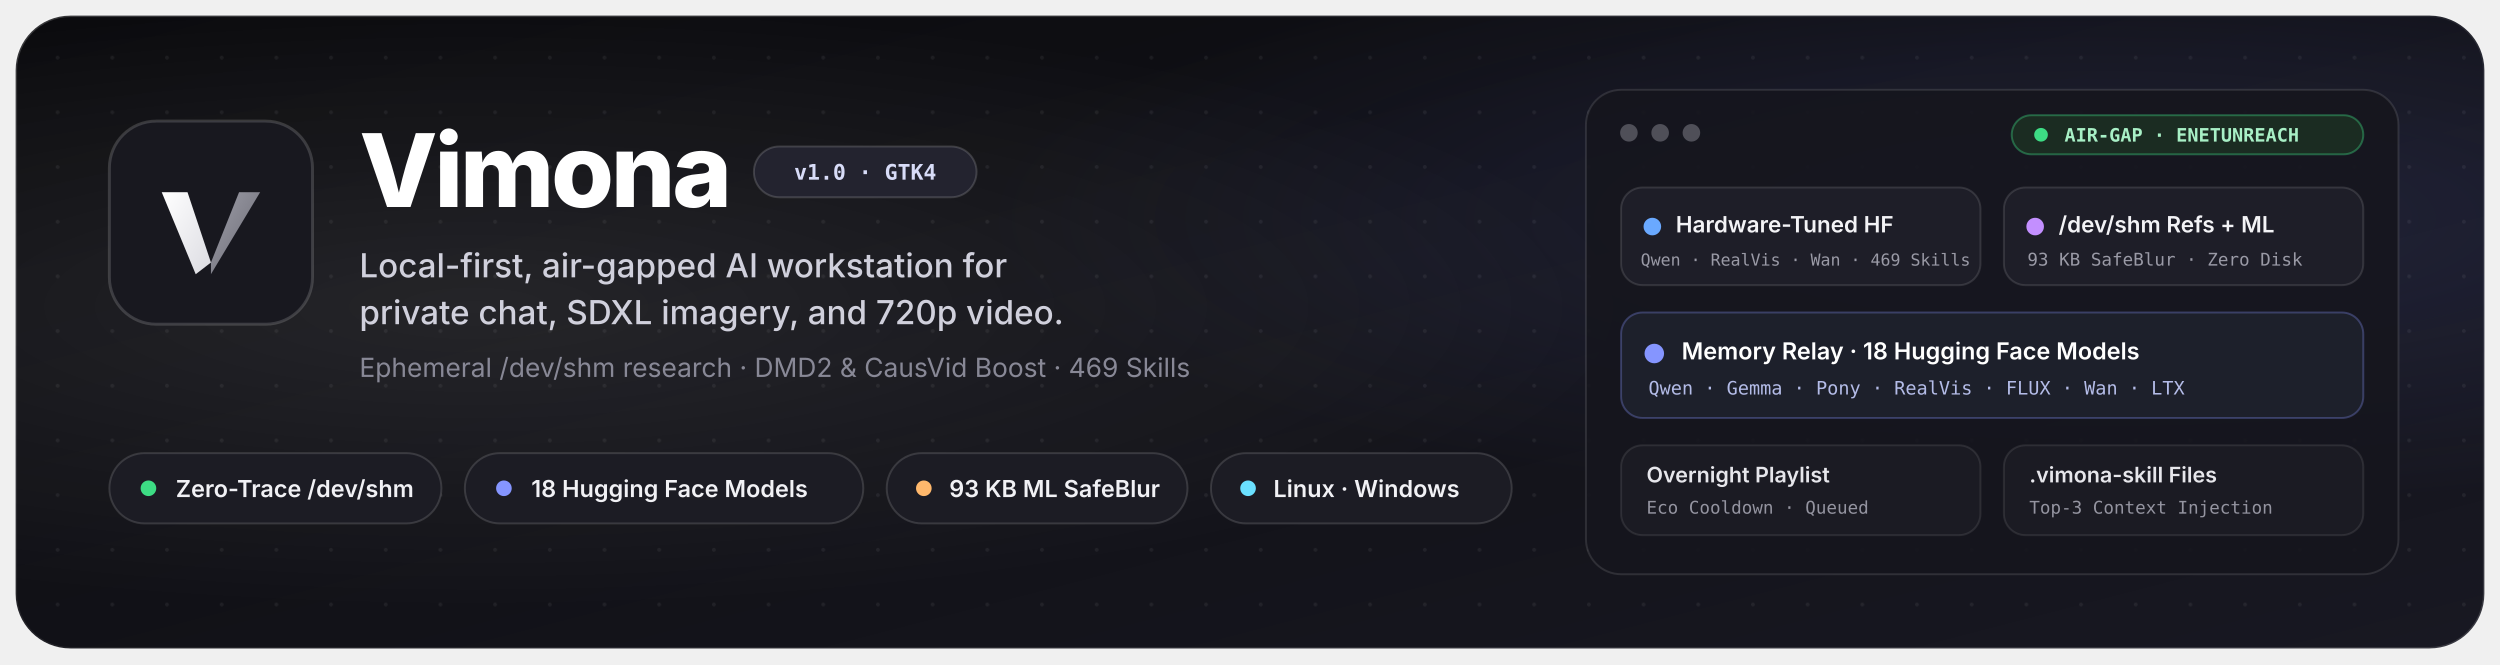
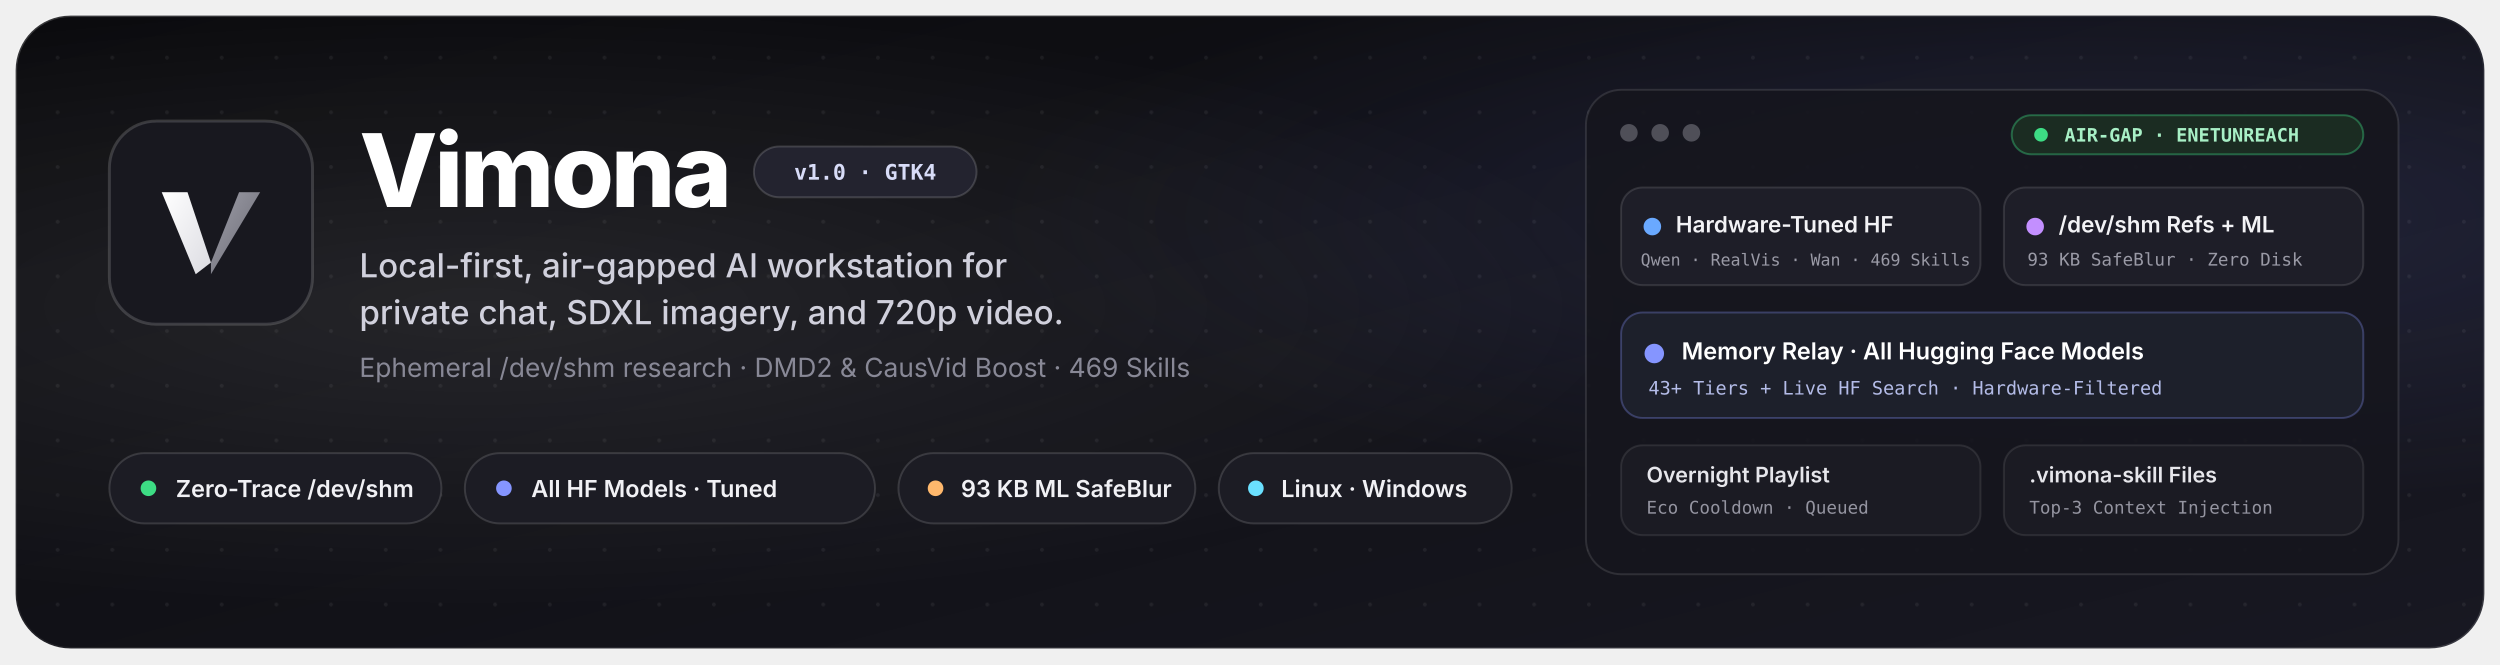
<svg xmlns="http://www.w3.org/2000/svg" viewBox="0 0 1280 340" width="1280" height="340" role="img" aria-label="Vimona — Local-First Air-Gapped AI Workstation">
  <defs>
    <linearGradient id="bg-dark" x1="0%" y1="0%" x2="100%" y2="100%">
      <stop offset="0%" stop-color="#0b0b0e" />
      <stop offset="55%" stop-color="#121218" />
      <stop offset="100%" stop-color="#181822" />
    </linearGradient>
    <radialGradient id="glow-a" cx="18%" cy="46%" r="48%">
      <stop offset="0%" stop-color="#ffffff" stop-opacity="0.09" />
      <stop offset="100%" stop-color="#ffffff" stop-opacity="0" />
    </radialGradient>
    <radialGradient id="glow-b" cx="85%" cy="32%" r="46%">
      <stop offset="0%" stop-color="#7c8aff" stop-opacity="0.14" />
      <stop offset="100%" stop-color="#7c8aff" stop-opacity="0" />
    </radialGradient>
    <linearGradient id="stroke-card" x1="0%" y1="0%" x2="100%" y2="100%">
      <stop offset="0%" stop-color="#ffffff" stop-opacity="0.18" />
      <stop offset="50%" stop-color="#ffffff" stop-opacity="0.07" />
      <stop offset="100%" stop-color="#ffffff" stop-opacity="0.14" />
    </linearGradient>
    <linearGradient id="v-left" x1="0%" y1="0%" x2="100%" y2="100%">
      <stop offset="0%" stop-color="#ffffff" />
      <stop offset="100%" stop-color="#dcdce2" />
    </linearGradient>
    <linearGradient id="v-right" x1="0%" y1="0%" x2="100%" y2="100%">
      <stop offset="0%" stop-color="#9e9ea8" />
      <stop offset="100%" stop-color="#696973" />
    </linearGradient>
    <pattern id="dots-dark" width="28" height="28" patternUnits="userSpaceOnUse">
      <circle cx="1.5" cy="1.5" r="1" fill="#ffffff" fill-opacity="0.06" />
    </pattern>
  </defs>
  <rect x="8" y="8" width="1264" height="324" rx="28" fill="url(#bg-dark)" stroke="url(#stroke-card)" stroke-width="1.5" />
  <rect x="8" y="8" width="1264" height="324" rx="28" fill="url(#dots-dark)" />
  <rect x="8" y="8" width="1264" height="324" rx="28" fill="url(#glow-a)" />
  <rect x="8" y="8" width="1264" height="324" rx="28" fill="url(#glow-b)" />
  <g transform="translate(812, 46)">
    <rect x="0" y="0" width="416" height="248" rx="18" fill="#16161d" fill-opacity="0.90" stroke="#ffffff" stroke-opacity="0.11" />
    <circle cx="22" cy="22" r="4.5" fill="#4f4f58" />
    <circle cx="38" cy="22" r="4.5" fill="#4f4f58" />
    <circle cx="54" cy="22" r="4.5" fill="#4f4f58" />
    <rect x="218" y="13" width="180" height="20" rx="10" fill="#1b2c22" stroke="#3ddc84" stroke-opacity="0.38" />
    <circle cx="233" cy="23" r="3.5" fill="#3ddc84" />
    <text x="245" y="26.5" font-family="ui-monospace, SFMono-Regular, Menlo, monospace" font-size="9.5" font-weight="700" fill="#a8f0c6">AIR-GAP · ENETUNREACH</text>
    <rect x="18" y="50" width="184" height="50" rx="11" fill="#1e1e28" stroke="#ffffff" stroke-opacity="0.12" />
    <circle cx="34" cy="70" r="4.5" fill="#6aa9ff" />
    <text x="46" y="73" font-family="Inter, -apple-system, BlinkMacSystemFont, 'Segoe UI', sans-serif" font-size="11.5" font-weight="600" fill="#f3f3f6">Hardware-Tuned HF</text>
    <text x="28" y="90" font-family="ui-monospace, monospace" font-size="8.5" fill="#9a9aa6">Qwen · RealVis · Wan · 469 Skills</text>
    <rect x="214" y="50" width="184" height="50" rx="11" fill="#1e1e28" stroke="#ffffff" stroke-opacity="0.12" />
    <circle cx="230" cy="70" r="4.5" fill="#c38fff" />
    <text x="242" y="73" font-family="Inter, -apple-system, BlinkMacSystemFont, 'Segoe UI', sans-serif" font-size="11.5" font-weight="600" fill="#f3f3f6">/dev/shm Refs + ML</text>
    <text x="226" y="90" font-family="ui-monospace, monospace" font-size="9" fill="#9a9aa6">93 KB SafeBlur · Zero Disk</text>
    <rect x="18" y="114" width="380" height="54" rx="11" fill="#1d202b" stroke="#8595ff" stroke-opacity="0.30" />
    <circle cx="35" cy="135" r="5" fill="#8595ff" />
-     <text x="49" y="138" font-family="Inter, -apple-system, BlinkMacSystemFont, 'Segoe UI', sans-serif" font-size="12" font-weight="600" fill="#ffffff">Memory Relay · 18 Hugging Face Models</text>
-     <text x="32" y="156" font-family="ui-monospace, monospace" font-size="9.5" fill="#b4bce8">Qwen · Gemma · Pony · RealVis · FLUX · Wan · LTX</text>
+     <text x="49" y="138" font-family="Inter, -apple-system, BlinkMacSystemFont, 'Segoe UI', sans-serif" font-size="12" font-weight="600" fill="#ffffff">Memory Relay · All Hugging Face Models</text>
+     <text x="32" y="156" font-family="ui-monospace, monospace" font-size="9.5" fill="#b4bce8">43+ Tiers + Live HF Search · Hardware-Filtered</text>
    <rect x="18" y="182" width="184" height="46" rx="11" fill="#1b1b23" stroke="#ffffff" stroke-opacity="0.09" />
    <text x="31" y="201" font-family="Inter, -apple-system, sans-serif" font-size="11" font-weight="600" fill="#e6e6eb">Overnight Playlist</text>
    <text x="31" y="217" font-family="ui-monospace, monospace" font-size="9" fill="#9494a0">Eco Cooldown · Queued</text>
    <rect x="214" y="182" width="184" height="46" rx="11" fill="#1b1b23" stroke="#ffffff" stroke-opacity="0.09" />
    <text x="227" y="201" font-family="Inter, -apple-system, sans-serif" font-size="11" font-weight="600" fill="#e6e6eb">.vimona-skill Files</text>
    <text x="227" y="217" font-family="ui-monospace, monospace" font-size="9" fill="#9494a0">Top-3 Context Injection</text>
  </g>
  <g transform="translate(56, 62)">
    <rect x="0" y="0" width="104" height="104" rx="24" fill="#18181f" stroke="#ffffff" stroke-opacity="0.16" stroke-width="1.5" />
    <g transform="translate(13.6, 13.6) scale(1.2)">
      <path d="M32 49L44 19L53 19L32 54Z" fill="url(#v-right)" />
      <path d="M11 19L22 19L32 49L25.5 54L11 19Z" fill="url(#v-left)" />
    </g>
  </g>
  <text x="184" y="106" font-family="Inter, -apple-system, BlinkMacSystemFont, 'Segoe UI', Roboto, sans-serif" font-size="52" font-weight="800" letter-spacing="-1.6" fill="#ffffff">Vimona</text>
  <rect x="386" y="75" width="114" height="26" rx="13" fill="#23232f" stroke="#ffffff" stroke-opacity="0.16" />
  <text x="443" y="92" text-anchor="middle" font-family="ui-monospace, SFMono-Regular, Menlo, monospace" font-size="11" font-weight="700" fill="#d8dcf8">v1.0 · GTK4</text>
  <text x="184" y="142" font-family="Inter, -apple-system, BlinkMacSystemFont, 'Segoe UI', Roboto, sans-serif" font-size="17" font-weight="500" fill="#d0d0dc">Local-first, air-gapped AI workstation for</text>
  <text x="184" y="166" font-family="Inter, -apple-system, BlinkMacSystemFont, 'Segoe UI', Roboto, sans-serif" font-size="17" font-weight="500" fill="#d0d0dc">private chat, SDXL imagery, and 720p video.</text>
  <text x="184" y="193" font-family="Inter, -apple-system, BlinkMacSystemFont, 'Segoe UI', Roboto, sans-serif" font-size="13.5" font-weight="400" fill="#888896">Ephemeral /dev/shm research · DMD2 &amp; CausVid Boost · 469 Skills</text>
  <g transform="translate(56, 232)">
    <rect x="0" y="0" width="170" height="36" rx="18" fill="#1c1c24" stroke="#ffffff" stroke-opacity="0.14" />
    <circle cx="20" cy="18" r="4" fill="#3ddc84" />
    <text x="34" y="22.5" font-family="Inter, -apple-system, sans-serif" font-size="12" font-weight="600" fill="#f1f1f5">Zero-Trace /dev/shm</text>
-     <rect x="182" y="0" width="204" height="36" rx="18" fill="#1c1c24" stroke="#ffffff" stroke-opacity="0.14" />
+     <rect x="182" y="0" width="210" height="36" rx="18" fill="#1c1c24" stroke="#ffffff" stroke-opacity="0.14" />
    <circle cx="202" cy="18" r="4" fill="#8595ff" />
-     <text x="216" y="22.5" font-family="Inter, -apple-system, sans-serif" font-size="12" font-weight="600" fill="#f1f1f5">18 Hugging Face Models</text>
-     <rect x="398" y="0" width="154" height="36" rx="18" fill="#1c1c24" stroke="#ffffff" stroke-opacity="0.14" />
-     <circle cx="417" cy="18" r="4" fill="#ffb86c" />
-     <text x="430" y="22.5" font-family="Inter, -apple-system, sans-serif" font-size="12" font-weight="600" fill="#f1f1f5">93 KB ML SafeBlur</text>
-     <rect x="564" y="0" width="154" height="36" rx="18" fill="#1c1c24" stroke="#ffffff" stroke-opacity="0.14" />
-     <circle cx="583" cy="18" r="4" fill="#6ae0ff" />
-     <text x="596" y="22.5" font-family="Inter, -apple-system, sans-serif" font-size="12" font-weight="600" fill="#f1f1f5">Linux · Windows</text>
+     <text x="216" y="22.5" font-family="Inter, -apple-system, sans-serif" font-size="12" font-weight="600" fill="#f1f1f5">All HF Models · Tuned</text>
+     <rect x="404" y="0" width="152" height="36" rx="18" fill="#1c1c24" stroke="#ffffff" stroke-opacity="0.14" />
+     <circle cx="423" cy="18" r="4" fill="#ffb86c" />
+     <text x="436" y="22.5" font-family="Inter, -apple-system, sans-serif" font-size="12" font-weight="600" fill="#f1f1f5">93 KB ML SafeBlur</text>
+     <rect x="568" y="0" width="150" height="36" rx="18" fill="#1c1c24" stroke="#ffffff" stroke-opacity="0.14" />
+     <circle cx="587" cy="18" r="4" fill="#6ae0ff" />
+     <text x="600" y="22.5" font-family="Inter, -apple-system, sans-serif" font-size="12" font-weight="600" fill="#f1f1f5">Linux · Windows</text>
  </g>
</svg>
